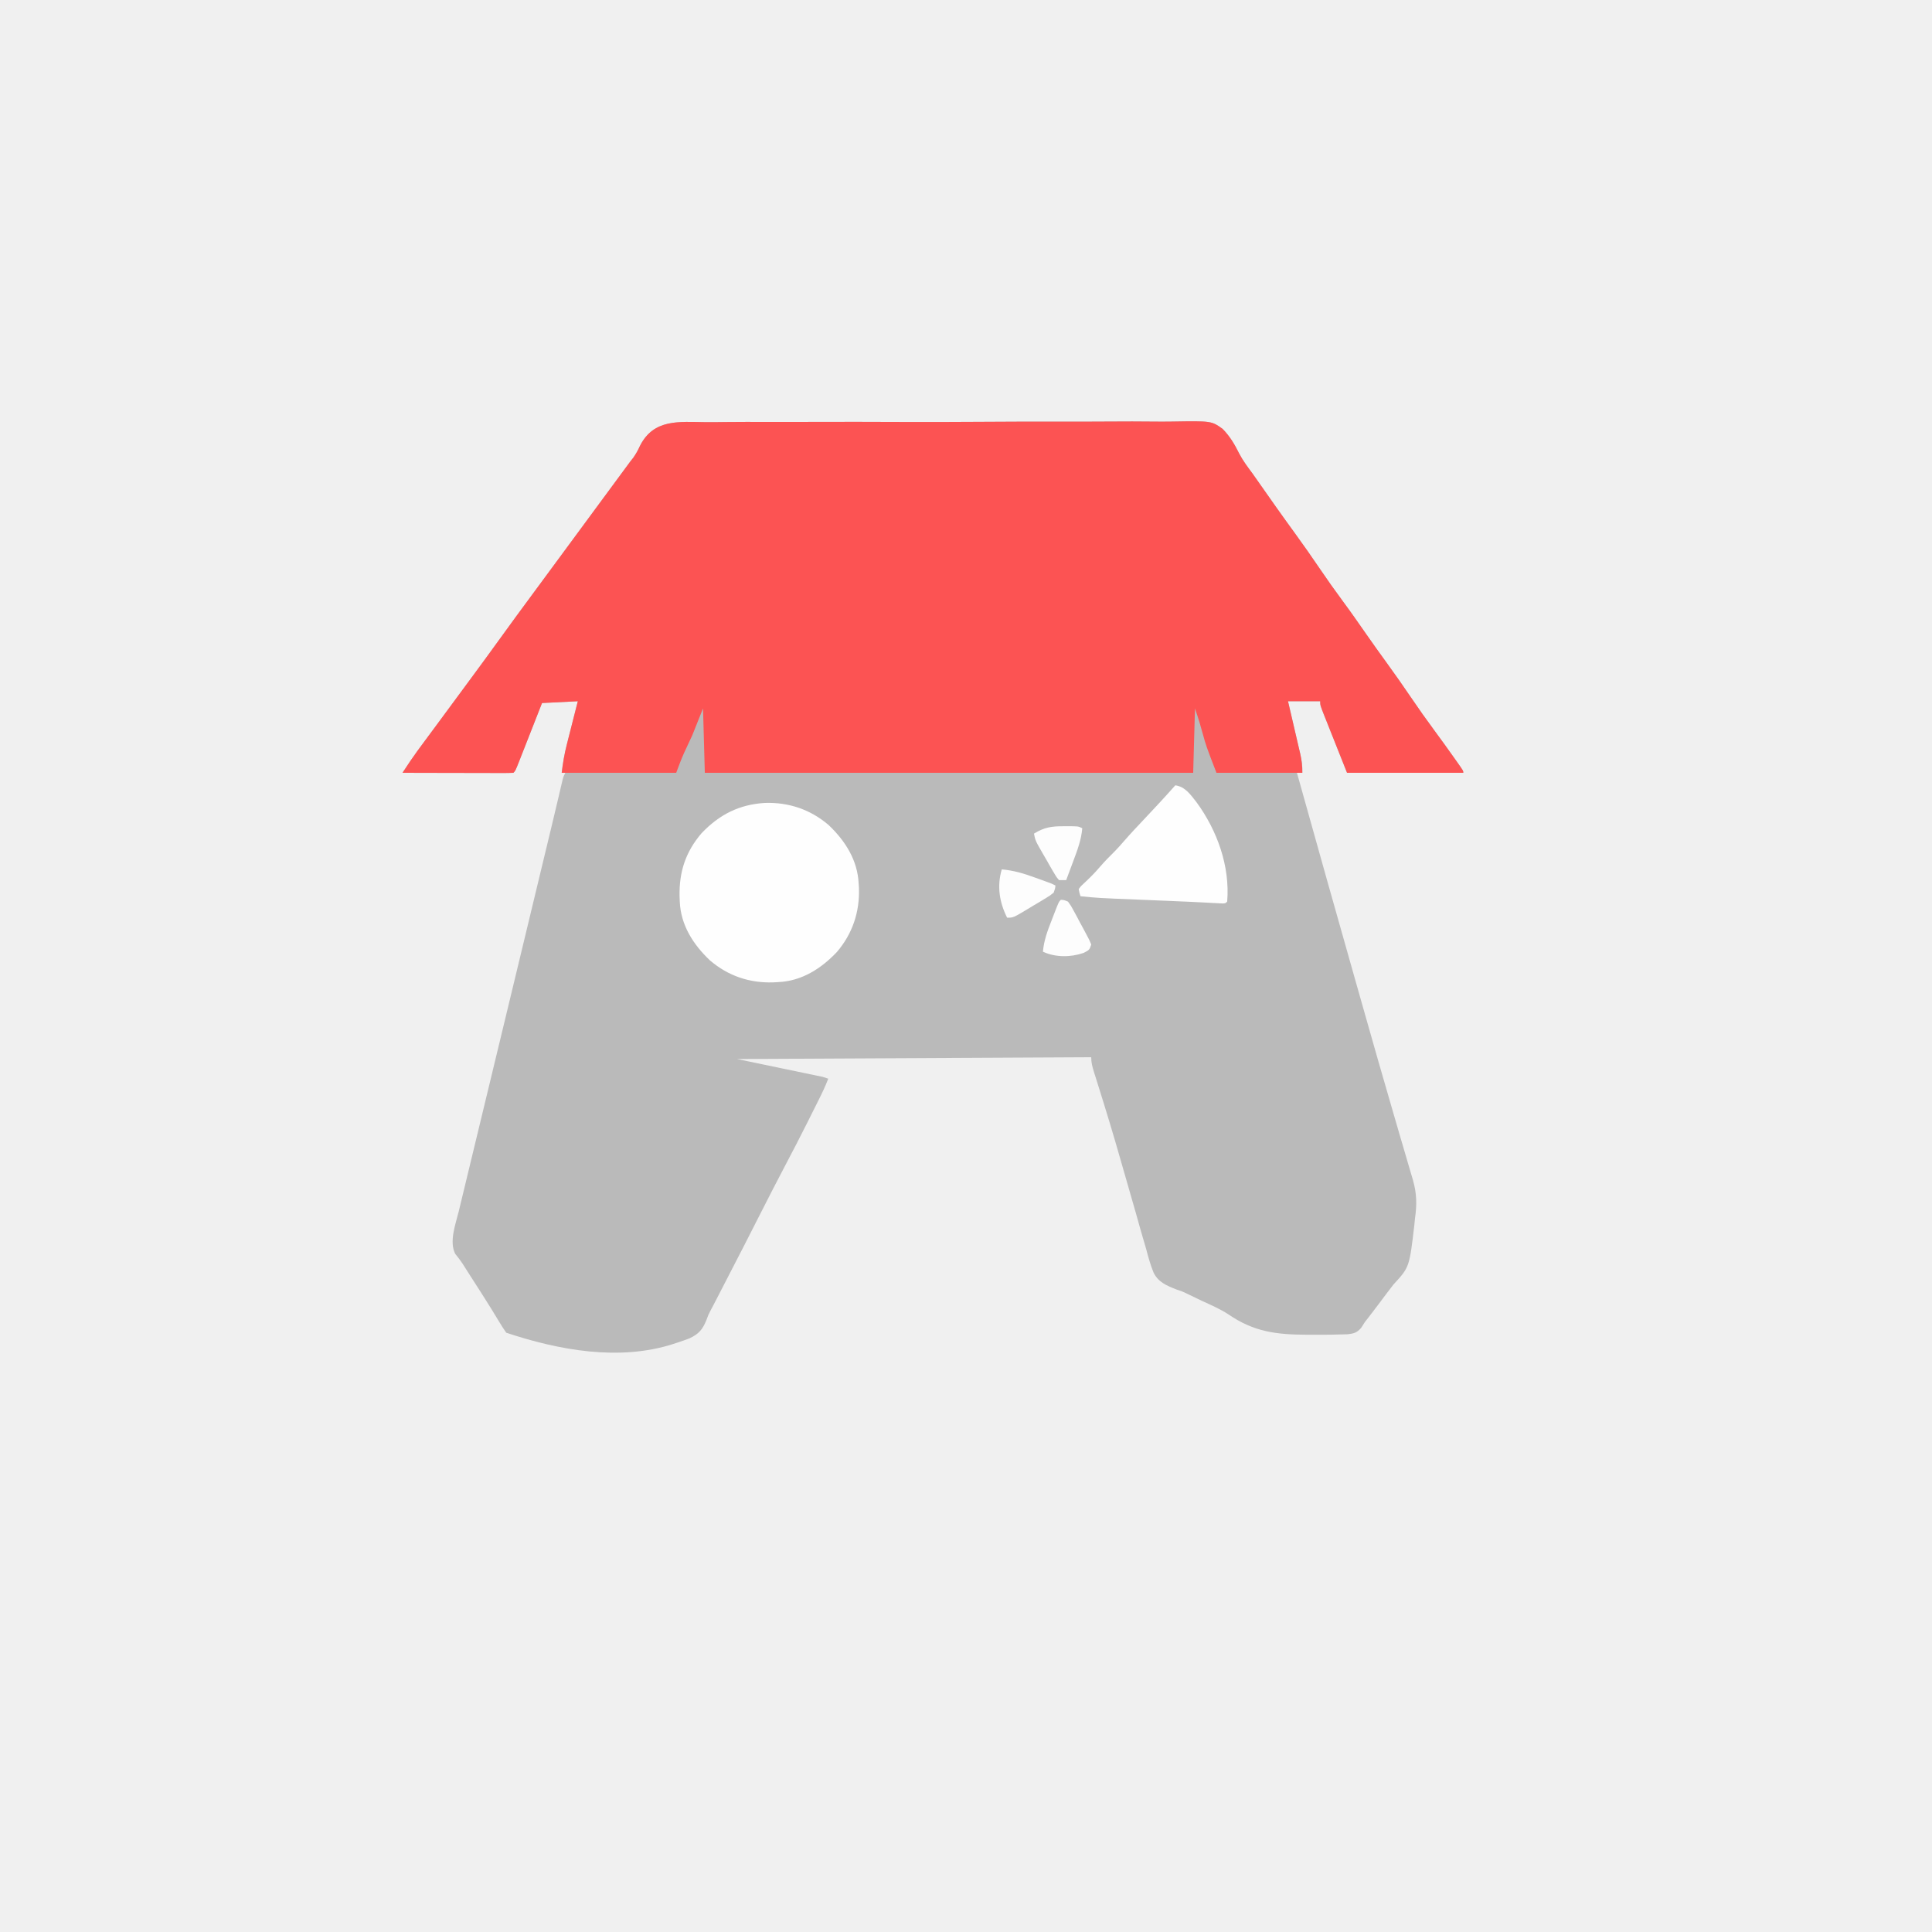
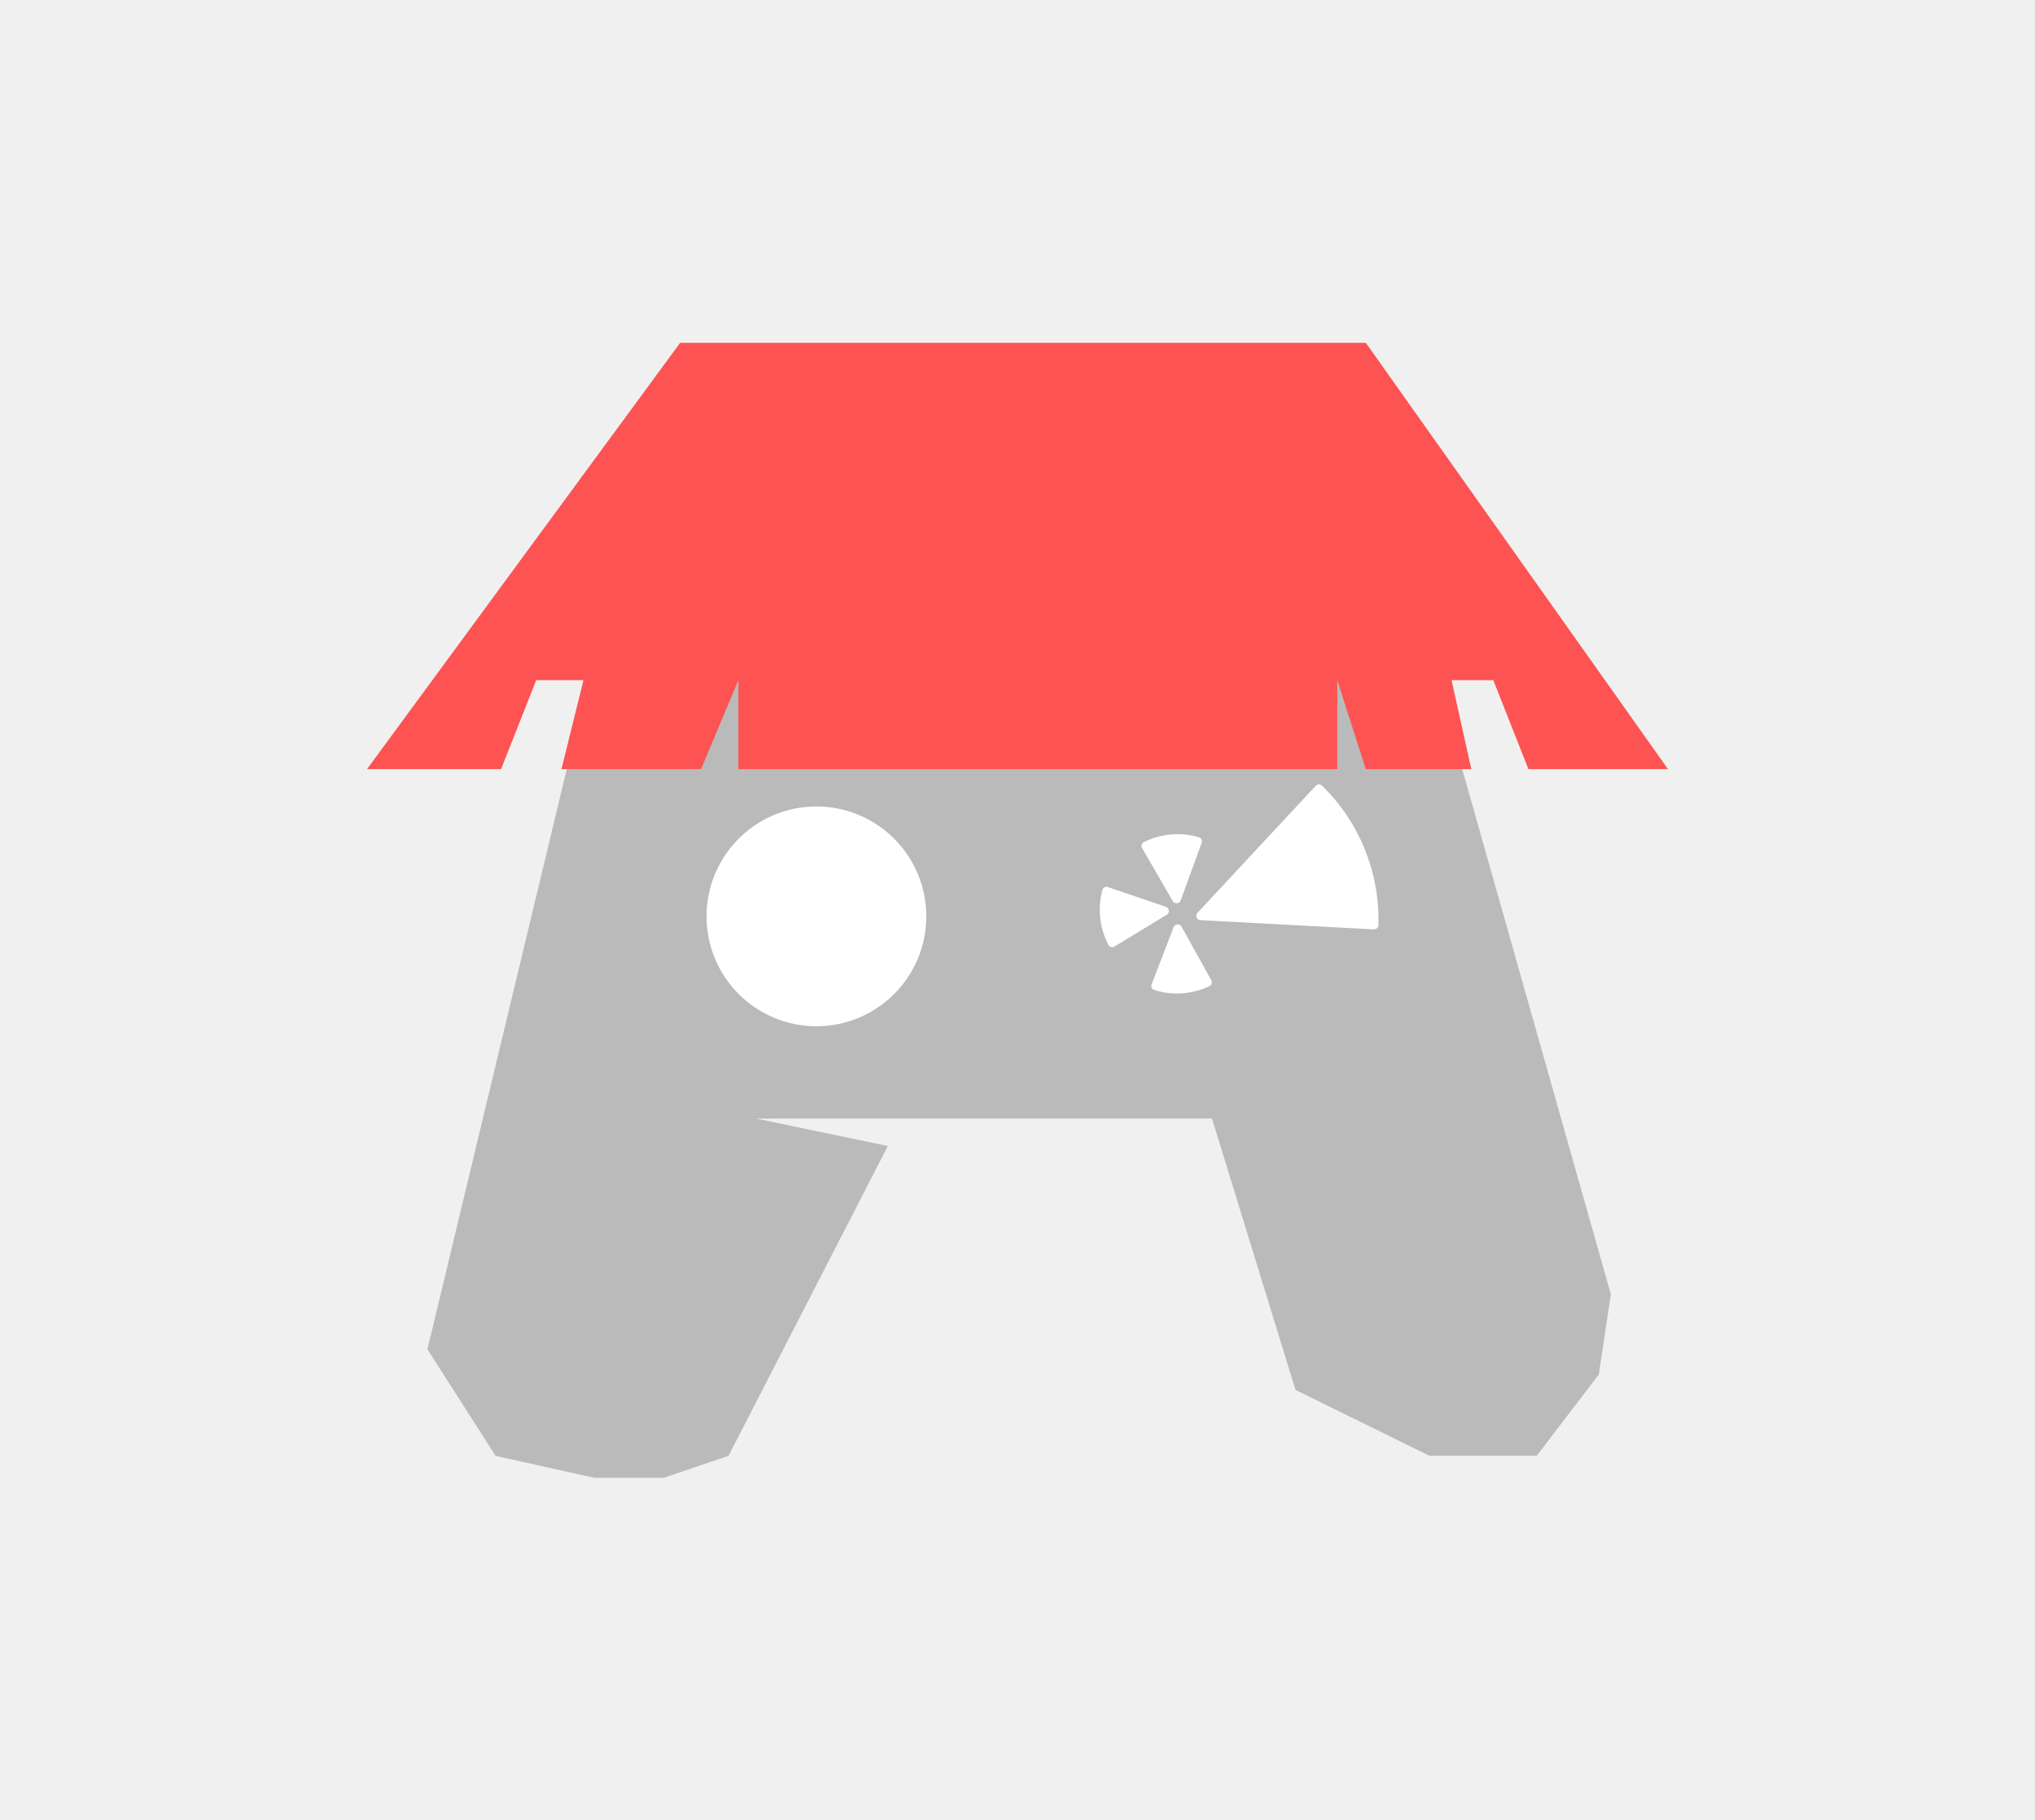
- <svg xmlns="http://www.w3.org/2000/svg" version="1.1" width="1080" height="1080">
-   <path d="M0 0 C3.819 0.028 7.637 -0.031 11.456 -0.078 C18.927 -0.156 26.395 -0.153 33.866 -0.12 C39.941 -0.094 46.015 -0.097 52.09 -0.119 C52.956 -0.122 53.822 -0.126 54.715 -0.129 C56.475 -0.135 58.235 -0.142 59.995 -0.148 C76.482 -0.207 92.968 -0.171 109.455 -0.104 C123.583 -0.049 137.708 -0.082 151.836 -0.177 C168.263 -0.287 184.688 -0.338 201.115 -0.299 C202.869 -0.295 204.623 -0.291 206.377 -0.287 C207.24 -0.285 208.103 -0.283 208.992 -0.281 C215.054 -0.272 221.115 -0.306 227.178 -0.357 C234.574 -0.418 241.967 -0.415 249.364 -0.331 C253.134 -0.29 256.899 -0.277 260.67 -0.343 C282.582 -0.698 282.582 -0.698 288.799 3.742 C292.871 7.863 295.607 12.492 298.145 17.664 C300.184 21.57 302.822 25.028 305.43 28.567 C306.425 29.974 307.418 31.383 308.406 32.794 C309.14 33.837 309.14 33.837 309.888 34.9 C310.874 36.303 311.861 37.706 312.847 39.109 C314.332 41.221 315.818 43.332 317.305 45.442 C317.798 46.143 318.291 46.843 318.799 47.564 C322.426 52.7 326.109 57.794 329.805 62.88 C334.308 69.08 338.688 75.352 342.992 81.692 C347.254 87.97 351.617 94.146 356.138 100.239 C360.553 106.208 364.791 112.296 369.033 118.389 C372.94 123.992 376.91 129.544 380.93 135.067 C385.393 141.204 389.731 147.414 393.992 153.692 C398.292 160.026 402.694 166.26 407.25 172.412 C410.91 177.36 414.498 182.357 418.055 187.38 C418.585 188.124 419.115 188.869 419.661 189.636 C423.367 194.885 423.367 194.885 423.367 196.005 C401.917 196.005 380.467 196.005 358.367 196.005 C355.892 189.776 353.417 183.547 350.867 177.13 C350.084 175.164 349.301 173.199 348.494 171.173 C347.879 169.62 347.264 168.066 346.649 166.513 C346.163 165.297 346.163 165.297 345.667 164.057 C343.367 158.233 343.367 158.233 343.367 156.005 C337.427 156.005 331.487 156.005 325.367 156.005 C326.234 159.708 326.234 159.708 327.117 163.485 C327.675 165.885 328.23 168.284 328.785 170.684 C329.171 172.348 329.559 174.011 329.949 175.674 C330.511 178.068 331.065 180.464 331.617 182.86 C331.792 183.6 331.967 184.34 332.148 185.102 C332.993 188.8 333.576 192.207 333.367 196.005 C332.377 196.005 331.387 196.005 330.367 196.005 C341.431 235.568 352.522 275.123 363.757 314.638 C365.33 320.17 366.901 325.703 368.469 331.236 C373.423 348.709 378.401 366.174 383.498 383.607 C384.864 388.287 386.219 392.97 387.574 397.654 C388.823 401.966 390.09 406.272 391.371 410.575 C391.959 412.564 392.538 414.554 393.113 416.547 C393.8 418.928 394.502 421.305 395.222 423.676 C397.346 431.16 397.468 437.329 396.367 445.005 C396.251 446.184 396.134 447.364 396.014 448.579 C393.239 472.397 393.239 472.397 384.367 482.005 C381.585 485.569 378.89 489.198 376.18 492.817 C374.815 494.618 373.446 496.416 372.074 498.212 C371.481 498.99 370.888 499.769 370.277 500.571 C369.647 501.374 369.017 502.177 368.367 503.005 C367.684 504.073 367.001 505.141 366.297 506.241 C363.966 508.994 362.146 509.5 358.591 509.876 C356.657 509.955 354.721 509.999 352.785 510.013 C351.747 510.037 350.709 510.062 349.639 510.088 C346.276 510.146 342.918 510.146 339.555 510.13 C337.844 510.131 337.844 510.131 336.099 510.132 C318.917 510.06 306.358 508.59 291.945 498.673 C287.303 495.669 282.26 493.49 277.242 491.192 C274.621 489.958 272.008 488.716 269.415 487.422 C266.355 485.938 266.355 485.938 262.988 484.819 C257.592 482.696 252.98 480.845 250.25 475.474 C248.413 471.021 247.192 466.401 245.953 461.755 C245.446 460.018 244.935 458.283 244.418 456.55 C243.069 451.975 241.786 447.383 240.516 442.785 C239.256 438.259 237.94 433.75 236.625 429.239 C235.067 423.88 233.516 418.519 231.996 413.148 C227.896 398.675 223.517 384.298 219.004 369.948 C218.759 369.164 218.514 368.379 218.262 367.571 C217.805 366.111 217.345 364.651 216.881 363.193 C215.991 360.34 215.367 358.015 215.367 355.005 C150.027 355.335 84.687 355.665 17.367 356.005 C41.127 360.955 41.127 360.955 65.367 366.005 C66.357 366.335 67.347 366.665 68.367 367.005 C66.818 371.066 64.971 374.943 63.024 378.825 C62.531 379.812 62.531 379.812 62.028 380.82 C61.33 382.217 60.63 383.614 59.93 385.01 C58.896 387.073 57.866 389.139 56.836 391.204 C52.76 399.36 48.571 407.45 44.308 415.51 C39.517 424.584 34.865 433.728 30.211 442.872 C27.589 448.023 24.963 453.172 22.336 458.321 C21.821 459.331 21.306 460.341 20.775 461.381 C15.861 471.007 10.905 480.611 5.921 490.202 C5.384 491.236 4.847 492.271 4.293 493.337 C3.784 494.295 3.275 495.253 2.75 496.24 C1.329 498.965 1.329 498.965 0.313 501.777 C-1.845 507.193 -3.909 509.646 -9.234 512.169 C-11.554 513.047 -13.898 513.864 -16.258 514.63 C-17.205 514.943 -17.205 514.943 -18.171 515.263 C-48.33 525.006 -82.19 518.819 -111.633 509.005 C-113.141 506.867 -114.489 504.751 -115.82 502.505 C-116.7 501.058 -117.582 499.613 -118.465 498.169 C-118.958 497.36 -119.451 496.55 -119.959 495.717 C-123.242 490.396 -126.632 485.142 -130.008 479.88 C-130.698 478.802 -131.387 477.723 -132.098 476.612 C-133.086 475.07 -133.086 475.07 -134.094 473.497 C-135.017 472.037 -135.017 472.037 -135.96 470.547 C-137.281 468.539 -138.657 466.743 -140.172 464.888 C-143.658 458.008 -139.93 448.259 -138.178 441.109 C-137.926 440.06 -137.675 439.01 -137.416 437.929 C-136.579 434.445 -135.733 430.963 -134.887 427.481 C-134.285 424.987 -133.685 422.492 -133.085 419.997 C-131.8 414.659 -130.511 409.322 -129.218 403.986 C-127.354 396.292 -125.498 388.595 -123.643 380.899 C-120.865 369.368 -118.082 357.838 -115.296 346.31 C-111.198 329.354 -107.112 312.395 -103.031 295.435 C-102.733 294.194 -102.434 292.953 -102.126 291.674 C-100.953 286.798 -99.78 281.921 -98.606 277.044 C-96.671 269.002 -94.735 260.959 -92.797 252.917 C-92.277 250.758 -91.756 248.598 -91.236 246.438 C-90.512 243.432 -89.788 240.427 -89.063 237.421 C-88.412 234.721 -87.762 232.02 -87.111 229.319 C-86.907 228.473 -86.703 227.627 -86.492 226.755 C-85.396 222.203 -84.311 217.647 -83.239 213.089 C-83.011 212.12 -82.782 211.151 -82.547 210.153 C-82.108 208.29 -81.672 206.427 -81.238 204.564 C-81.042 203.733 -80.846 202.902 -80.644 202.046 C-80.472 201.312 -80.301 200.578 -80.124 199.822 C-79.633 198.005 -79.633 198.005 -78.633 196.005 C-79.293 196.005 -79.953 196.005 -80.633 196.005 C-80.044 190.623 -79.138 185.47 -77.785 180.224 C-77.609 179.525 -77.433 178.826 -77.251 178.106 C-76.695 175.904 -76.133 173.705 -75.57 171.505 C-75.189 170 -74.808 168.495 -74.428 166.989 C-73.502 163.326 -72.567 159.666 -71.633 156.005 C-81.533 156.5 -81.533 156.5 -91.633 157.005 C-92.704 159.736 -93.775 162.468 -94.879 165.282 C-95.914 167.917 -96.95 170.551 -97.986 173.185 C-98.708 175.021 -99.429 176.857 -100.149 178.694 C-101.181 181.329 -102.217 183.962 -103.254 186.595 C-103.577 187.421 -103.9 188.247 -104.232 189.098 C-106.519 194.891 -106.519 194.891 -107.633 196.005 C-109.566 196.099 -111.502 196.122 -113.438 196.118 C-115.299 196.118 -115.299 196.118 -117.199 196.118 C-118.563 196.113 -119.928 196.108 -121.293 196.103 C-122.681 196.101 -124.07 196.099 -125.459 196.098 C-129.12 196.094 -132.781 196.085 -136.442 196.074 C-140.176 196.063 -143.909 196.059 -147.642 196.054 C-154.973 196.043 -162.303 196.026 -169.633 196.005 C-168.7 194.595 -167.765 193.186 -166.83 191.778 C-166.31 190.993 -165.789 190.209 -165.253 189.4 C-162.656 185.562 -159.898 181.848 -157.133 178.13 C-155.893 176.455 -154.653 174.781 -153.414 173.106 C-152.786 172.26 -152.158 171.413 -151.512 170.541 C-148.544 166.535 -145.588 162.52 -142.633 158.505 C-139.124 153.741 -135.614 148.978 -132.097 144.22 C-126.403 136.509 -120.734 128.783 -115.133 121.005 C-108.952 112.421 -102.685 103.903 -96.399 95.396 C-93.473 91.435 -90.553 87.47 -87.633 83.505 C-86.466 81.921 -85.299 80.338 -84.133 78.755 C-83.266 77.579 -83.266 77.579 -82.383 76.38 C-63.133 50.255 -63.133 50.255 -61.382 47.879 C-60.218 46.299 -59.053 44.719 -57.889 43.139 C-54.936 39.13 -51.982 35.122 -49.027 31.114 C-48.427 30.3 -47.827 29.486 -47.209 28.647 C-46.094 27.136 -44.98 25.624 -43.865 24.112 C-43.079 23.046 -43.079 23.046 -42.277 21.958 C-41.445 20.903 -41.445 20.903 -40.597 19.827 C-39.045 17.597 -38.02 15.745 -36.92 13.31 C-29.229 -1.961 -15.152 -0.175 0 0 Z " fill="#BABABA" transform="translate(394.6327,235.9952)" />
-   <path d="M0 0 C3.819 0.028 7.637 -0.031 11.456 -0.078 C18.927 -0.156 26.395 -0.153 33.866 -0.12 C39.941 -0.094 46.015 -0.097 52.09 -0.119 C52.956 -0.122 53.822 -0.126 54.715 -0.129 C56.475 -0.135 58.235 -0.142 59.995 -0.148 C76.482 -0.207 92.968 -0.171 109.455 -0.104 C123.583 -0.049 137.708 -0.082 151.836 -0.177 C168.263 -0.287 184.688 -0.338 201.115 -0.299 C202.869 -0.295 204.623 -0.291 206.377 -0.287 C207.24 -0.285 208.103 -0.283 208.992 -0.281 C215.054 -0.272 221.115 -0.306 227.178 -0.357 C234.574 -0.418 241.967 -0.415 249.364 -0.331 C253.134 -0.29 256.899 -0.277 260.67 -0.343 C282.582 -0.698 282.582 -0.698 288.799 3.742 C292.871 7.863 295.607 12.492 298.145 17.664 C300.184 21.57 302.822 25.028 305.43 28.567 C306.425 29.974 307.418 31.383 308.406 32.794 C309.14 33.837 309.14 33.837 309.888 34.9 C310.874 36.303 311.861 37.706 312.847 39.109 C314.332 41.221 315.818 43.332 317.305 45.442 C317.798 46.143 318.291 46.843 318.799 47.564 C322.426 52.7 326.109 57.794 329.805 62.88 C334.308 69.08 338.688 75.352 342.992 81.692 C347.254 87.97 351.617 94.146 356.138 100.239 C360.553 106.208 364.791 112.296 369.033 118.389 C372.94 123.992 376.91 129.544 380.93 135.067 C385.393 141.204 389.731 147.414 393.992 153.692 C398.292 160.026 402.694 166.26 407.25 172.412 C410.91 177.36 414.498 182.357 418.055 187.38 C418.585 188.124 419.115 188.869 419.661 189.636 C423.367 194.885 423.367 194.885 423.367 196.005 C401.917 196.005 380.467 196.005 358.367 196.005 C355.892 189.776 353.417 183.547 350.867 177.13 C350.084 175.164 349.301 173.199 348.494 171.173 C347.879 169.62 347.264 168.066 346.649 166.513 C346.163 165.297 346.163 165.297 345.667 164.057 C343.367 158.233 343.367 158.233 343.367 156.005 C337.427 156.005 331.487 156.005 325.367 156.005 C326.234 159.708 326.234 159.708 327.117 163.485 C327.675 165.885 328.23 168.284 328.785 170.684 C329.171 172.348 329.559 174.011 329.949 175.674 C330.511 178.068 331.065 180.464 331.617 182.86 C331.792 183.6 331.967 184.34 332.148 185.102 C333.019 188.913 333.367 192.046 333.367 196.005 C317.527 196.005 301.687 196.005 285.367 196.005 C279.634 181.098 279.634 181.098 277.68 174.067 C277.281 172.662 276.881 171.257 276.481 169.853 C276.313 169.254 276.146 168.656 275.974 168.04 C275.17 165.342 274.258 162.676 273.367 160.005 C273.037 171.885 272.707 183.765 272.367 196.005 C182.277 196.005 92.187 196.005 -0.633 196.005 C-0.963 184.125 -1.293 172.245 -1.633 160.005 C-3.613 164.955 -5.593 169.905 -7.633 175.005 C-10.82 181.942 -10.82 181.942 -12.238 184.907 C-13.871 188.535 -15.236 192.279 -16.633 196.005 C-37.753 196.005 -58.873 196.005 -80.633 196.005 C-79.949 190.539 -79.147 185.505 -77.785 180.224 C-77.609 179.525 -77.433 178.826 -77.251 178.106 C-76.695 175.904 -76.133 173.705 -75.57 171.505 C-75.189 170 -74.808 168.495 -74.428 166.989 C-73.502 163.326 -72.567 159.666 -71.633 156.005 C-81.533 156.5 -81.533 156.5 -91.633 157.005 C-92.704 159.736 -93.775 162.468 -94.879 165.282 C-95.914 167.917 -96.95 170.551 -97.986 173.185 C-98.708 175.021 -99.429 176.857 -100.149 178.694 C-101.181 181.329 -102.217 183.962 -103.254 186.595 C-103.577 187.421 -103.9 188.247 -104.232 189.098 C-106.519 194.891 -106.519 194.891 -107.633 196.005 C-109.566 196.099 -111.502 196.122 -113.438 196.118 C-115.299 196.118 -115.299 196.118 -117.199 196.118 C-118.563 196.113 -119.928 196.108 -121.293 196.103 C-122.681 196.101 -124.07 196.099 -125.459 196.098 C-129.12 196.094 -132.781 196.085 -136.442 196.074 C-140.176 196.063 -143.909 196.059 -147.642 196.054 C-154.973 196.043 -162.303 196.026 -169.633 196.005 C-168.7 194.595 -167.765 193.186 -166.83 191.778 C-166.31 190.993 -165.789 190.209 -165.253 189.4 C-162.656 185.562 -159.898 181.848 -157.133 178.13 C-155.893 176.455 -154.653 174.781 -153.414 173.106 C-152.786 172.26 -152.158 171.413 -151.512 170.541 C-148.544 166.535 -145.588 162.52 -142.633 158.505 C-139.124 153.741 -135.614 148.978 -132.097 144.22 C-126.403 136.509 -120.734 128.783 -115.133 121.005 C-108.952 112.421 -102.685 103.903 -96.399 95.396 C-93.473 91.435 -90.553 87.47 -87.633 83.505 C-86.466 81.921 -85.299 80.338 -84.133 78.755 C-83.266 77.579 -83.266 77.579 -82.383 76.38 C-63.133 50.255 -63.133 50.255 -61.382 47.879 C-60.218 46.299 -59.053 44.719 -57.889 43.139 C-54.936 39.13 -51.982 35.122 -49.027 31.114 C-48.427 30.3 -47.827 29.486 -47.209 28.647 C-46.094 27.136 -44.98 25.624 -43.865 24.112 C-43.079 23.046 -43.079 23.046 -42.277 21.958 C-41.445 20.903 -41.445 20.903 -40.597 19.827 C-39.045 17.597 -38.02 15.745 -36.92 13.31 C-29.229 -1.961 -15.152 -0.175 0 0 Z " fill="#FC5353" transform="translate(394.6327,235.9952)" />
-   <path d="M0 0 C13.36 -0.459 25.517 3.662 35.668 12.344 C45.005 21.197 51.899 32.052 52.48 45.156 C52.532 45.988 52.584 46.819 52.637 47.676 C53.095 61.036 48.974 73.192 40.293 83.344 C31.447 92.673 20.609 99.593 7.48 100.156 C6.564 100.208 5.647 100.259 4.703 100.312 C-8.649 100.725 -20.537 96.679 -30.707 87.969 C-40.023 79.135 -46.982 68.276 -47.52 55.156 C-47.559 54.217 -47.599 53.277 -47.641 52.309 C-47.935 38.628 -44.323 27.388 -35.27 16.844 C-25.299 6.439 -14.278 0.885 0 0 Z " fill="#FEFEFE" transform="translate(427.5195,448.8438)" />
-   <path d="M0 0 C5.532 0.783 8.465 5.154 11.772 9.325 C23.417 25.212 30.643 45.192 29 65 C28 66 28 66 26.25 66.038 C25.487 65.997 24.724 65.956 23.938 65.914 C22.641 65.849 22.641 65.849 21.317 65.783 C20.369 65.731 19.422 65.679 18.445 65.625 C16.422 65.523 14.399 65.421 12.376 65.32 C10.797 65.24 10.797 65.24 9.185 65.157 C4.122 64.907 -0.943 64.704 -6.008 64.5 C-8.023 64.417 -10.039 64.334 -12.055 64.25 C-15.111 64.124 -18.167 63.998 -21.223 63.875 C-43.237 62.984 -43.237 62.984 -53 62 C-53.588 60.116 -53.588 60.116 -54 58 C-52.594 56.141 -52.594 56.141 -50.5 54.25 C-47.652 51.58 -44.971 48.909 -42.438 45.938 C-39.706 42.76 -36.832 39.806 -33.842 36.873 C-32.072 35.073 -30.418 33.219 -28.773 31.305 C-25.003 26.968 -21.082 22.791 -17.125 18.625 C-11.326 12.494 -5.592 6.322 0 0 Z " fill="#FEFEFE" transform="translate(657,439)" />
-   <path d="M0 0 C6.562 0.551 12.207 2.245 18.375 4.5 C19.276 4.821 20.177 5.142 21.105 5.473 C27.598 7.799 27.598 7.799 30 9 C29.814 10.784 29.814 10.784 29 13 C26.823 14.739 26.823 14.739 23.977 16.453 C22.445 17.381 22.445 17.381 20.883 18.328 C19.808 18.962 18.733 19.597 17.625 20.25 C16.558 20.9 15.49 21.549 14.391 22.219 C6.415 27 6.415 27 3 27 C-1.321 18.455 -2.776 9.343 0 0 Z " fill="#FDFDFD" transform="translate(560,486)" />
-   <path d="M0 0 C1.858 0.11 1.858 0.11 4 1 C5.663 3.269 5.663 3.269 7.27 6.242 C7.848 7.308 8.426 8.374 9.021 9.473 C9.613 10.595 10.204 11.718 10.812 12.875 C11.423 13.99 12.033 15.105 12.662 16.254 C15.968 22.434 15.968 22.434 17 25 C16 28 16 28 12.75 29.688 C5.485 32.183 -3.017 32.252 -10 29 C-9.432 22.593 -7.342 17.085 -5 11.125 C-4.447 9.683 -4.447 9.683 -3.883 8.211 C-1.15 1.15 -1.15 1.15 0 0 Z " fill="#FDFDFD" transform="translate(593,503)" />
-   <path d="M0 0 C0.781 -0.004 1.561 -0.008 2.365 -0.012 C8.184 -0.002 8.184 -0.002 10.438 1.125 C9.858 7.685 7.686 13.427 5.375 19.562 C4.998 20.58 4.621 21.598 4.232 22.646 C3.307 25.142 2.375 27.634 1.438 30.125 C0.117 30.125 -1.202 30.125 -2.562 30.125 C-4.194 28.169 -4.194 28.169 -5.762 25.453 C-6.331 24.479 -6.9 23.504 -7.486 22.5 C-8.068 21.469 -8.65 20.438 -9.25 19.375 C-10.14 17.851 -10.14 17.851 -11.049 16.297 C-15.798 8.066 -15.798 8.066 -16.562 4.125 C-10.863 0.582 -6.631 -0.033 0 0 Z " fill="#FDFDFD" transform="translate(594.5625,461.875)" />
+ <svg xmlns="http://www.w3.org/2000/svg" width="926" height="828" viewBox="0 0 926 828" fill="none">
+   <path d="M270.5 297.5H650.5L733 589L727.5 625.5L699.25 662.5H650.5L589.5 632.5L551.5 509H457.5H344L404 521.5L331.5 662.5L302 672.5H270.5L225.5 662.5L194.5 614L270.5 297.5Z" fill="#BABABA" />
+   <path d="M309.5 156H621.5L759 350H695.5L679.5 309.5H660.5L669.5 350H621.5L608.5 309.5V350H336V309.5L319 350H255.5L265.5 309.5H244L228 350H167L309.5 156Z" fill="#FD5353" />
+   <circle cx="371.5" cy="417" r="50" fill="white" />
+   <path d="M598.737 357.564C599.49 356.755 600.757 356.709 601.548 357.48C609.986 365.715 616.63 375.615 621.052 386.561C625.474 397.506 627.573 409.243 627.223 421.028C627.19 422.132 626.246 422.979 625.143 422.92L546.274 418.727C544.579 418.637 543.76 416.61 544.917 415.367L598.737 357.564Z" fill="white" />
+   <path d="M519.689 385.924C519.136 384.968 519.461 383.739 520.448 383.243C524.304 381.304 528.5 380.111 532.812 379.733C537.125 379.356 541.463 379.802 545.598 381.041C546.656 381.358 547.189 382.513 546.811 383.55L537.258 409.739C536.676 411.334 534.497 411.525 533.647 410.055L519.689 385.924Z" fill="white" />
+   <path d="M507.113 430.74C506.17 431.314 504.934 431.017 504.416 430.042C502.392 426.229 501.106 422.061 500.633 417.758C500.16 413.455 500.509 409.108 501.657 404.946C501.95 403.881 503.092 403.323 504.138 403.678L530.533 412.648C532.14 413.194 532.379 415.368 530.929 416.251L507.113 430.74Z" fill="white" />
+   <path d="M551.173 446.06C551.709 447.025 551.363 448.248 550.367 448.727C546.477 450.598 542.261 451.717 537.943 452.019C533.625 452.32 529.294 451.798 525.182 450.486C524.13 450.15 523.617 448.987 524.014 447.956L534.027 421.939C534.636 420.355 536.818 420.202 537.642 421.686L551.173 446.06Z" fill="white" />
</svg>
